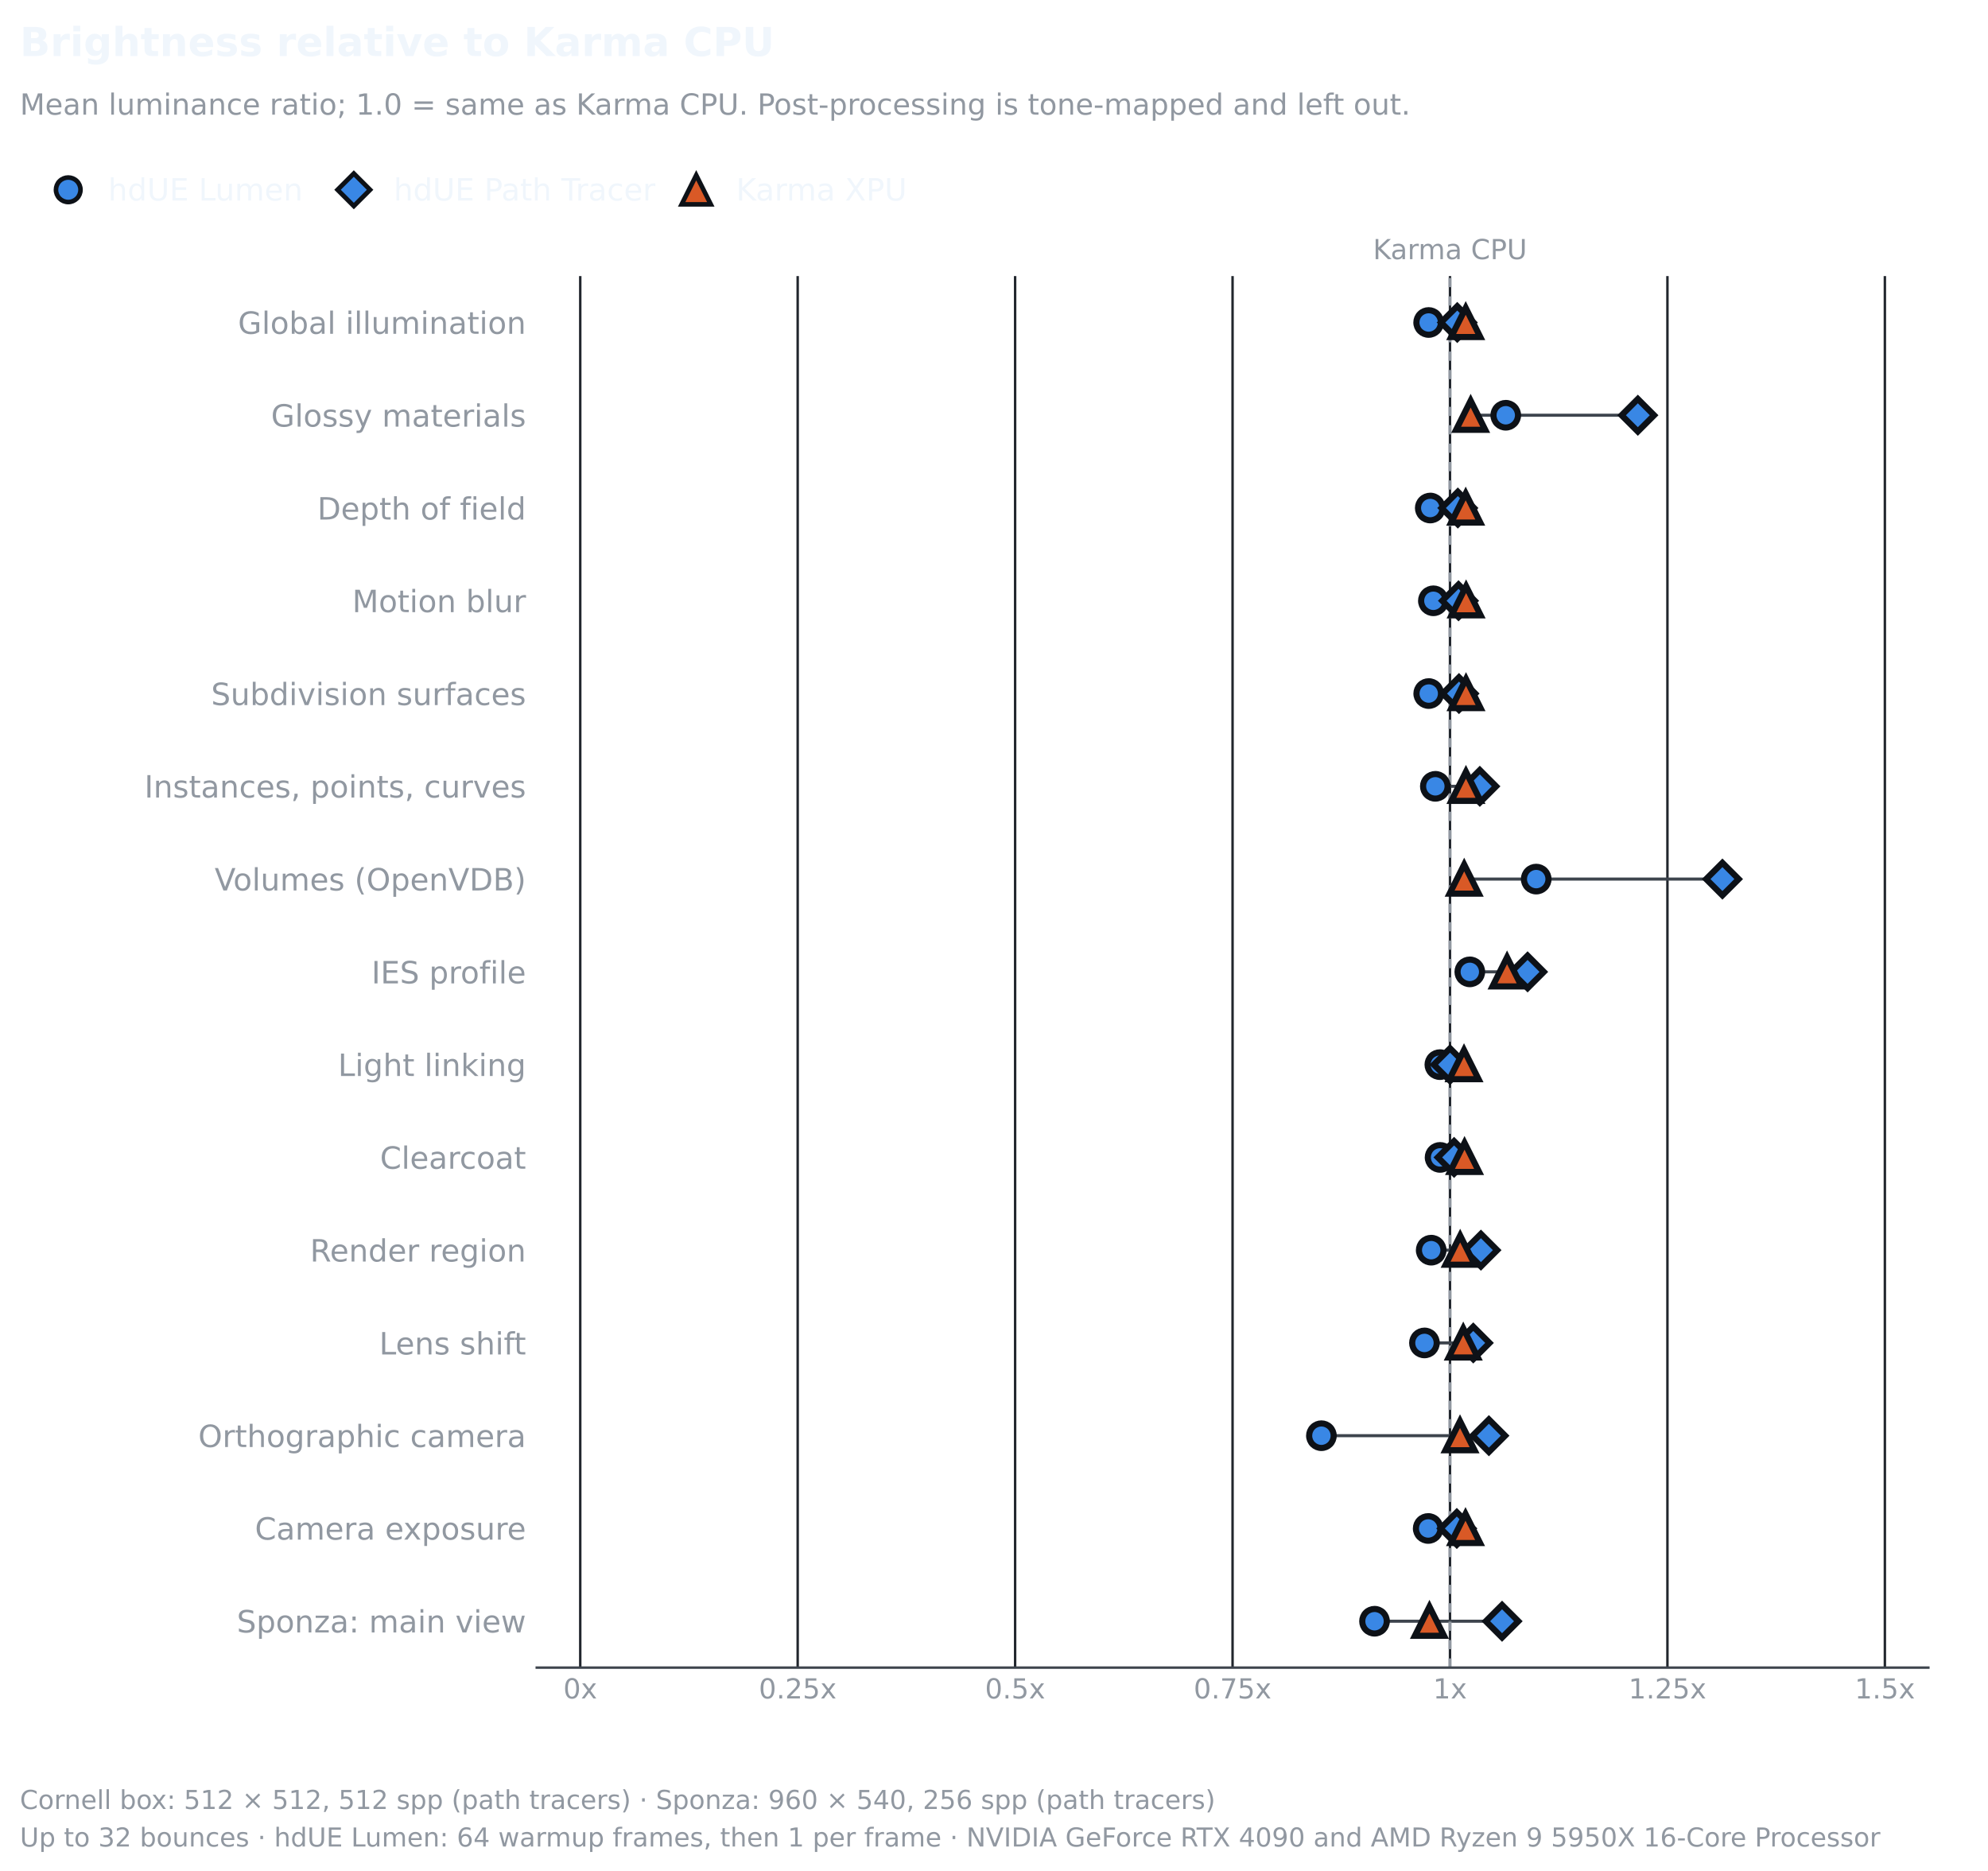
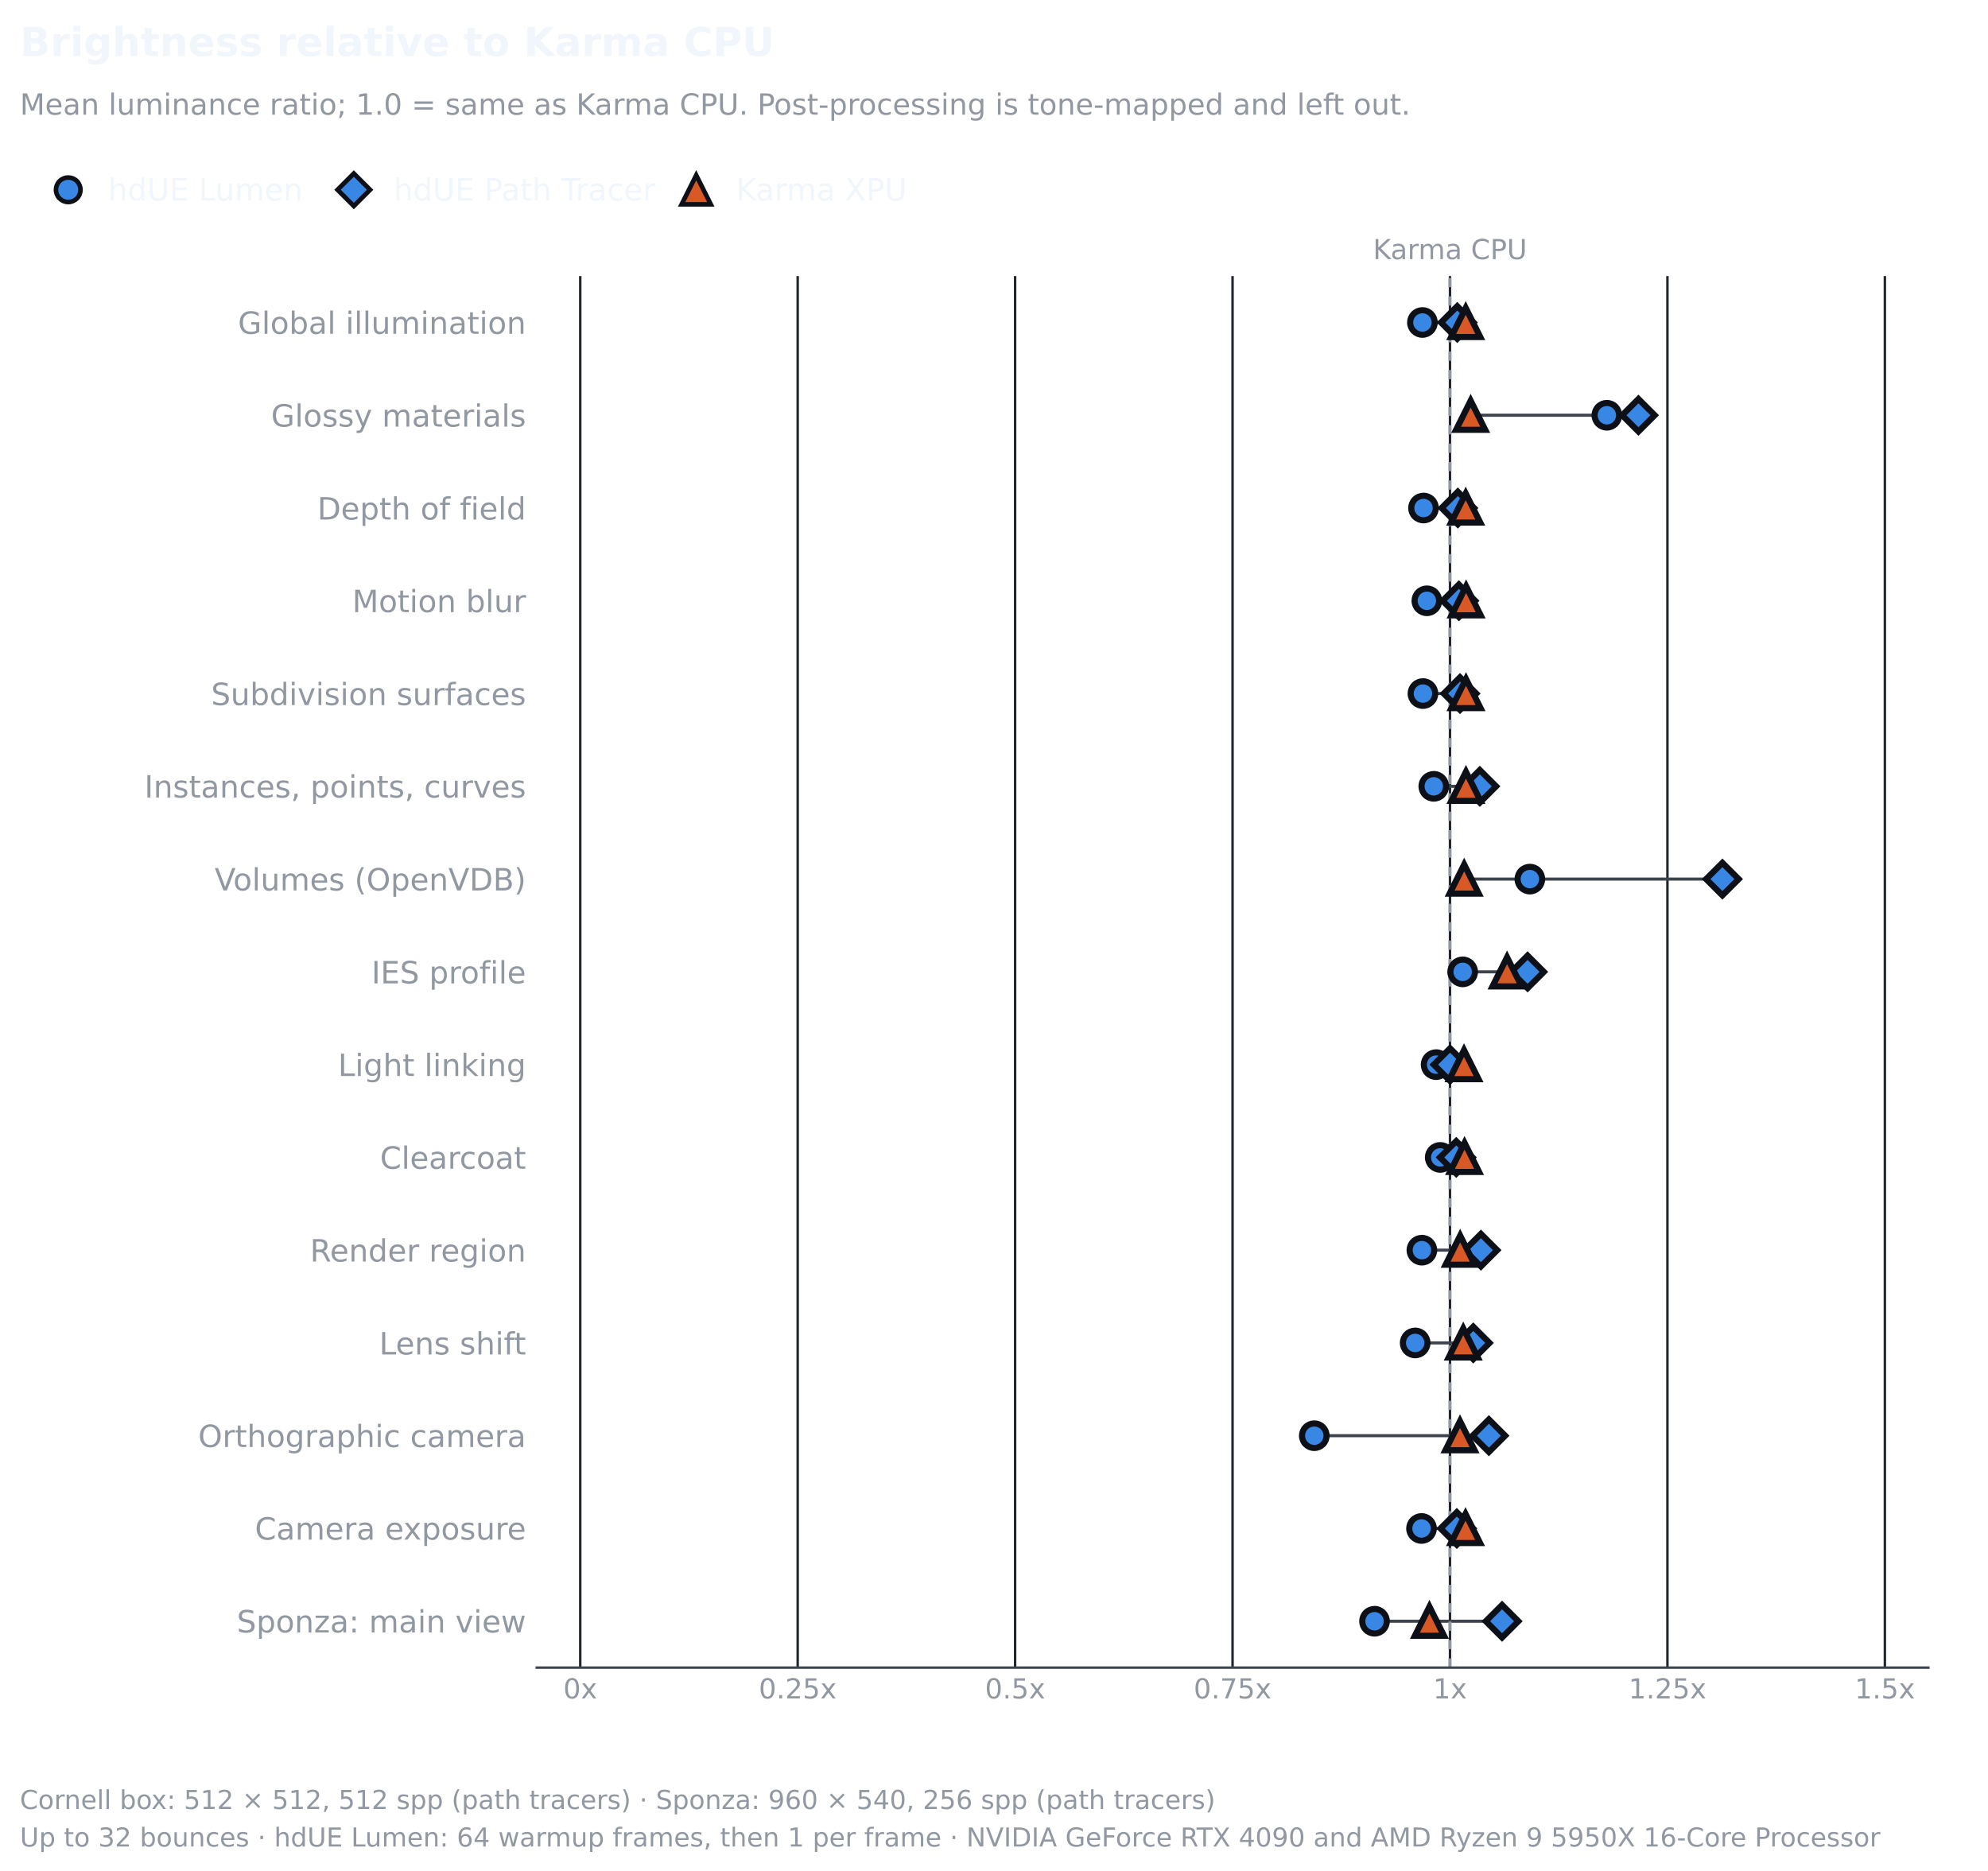
<svg xmlns="http://www.w3.org/2000/svg" xmlns:xlink="http://www.w3.org/1999/xlink" width="648pt" height="609.84pt" viewBox="0 0 648 609.84" version="1.1">
  <defs>
    <style type="text/css">*{stroke-linejoin: round; stroke-linecap: butt}</style>
  </defs>
  <g id="figure_1">
    <g id="patch_1">
      <path d="M 0 609.84  L 648 609.84  L 648 0  L 0 0  L 0 609.84  z " style="fill: none; opacity: 0" />
    </g>
    <g id="axes_1">
      <g id="patch_2">
        <path d="M 174.96 543.6  L 628.56 543.6  L 628.56 90  L 174.96 90  L 174.96 543.6  z " style="fill: none" />
      </g>
      <g id="matplotlib.axis_1">
        <g id="xtick_1">
          <g id="line2d_1">
-             <path d="M 189.135 543.6  L 189.135 90  " clip-path="url(#pbc8c26f5ec)" style="fill: none; stroke: #21262d; stroke-width: 0.8; stroke-linecap: square" />
+             <path d="M 189.135 543.6  L 189.135 90  " clip-path="url(#p4c5f497279)" style="fill: none; stroke: #21262d; stroke-width: 0.8; stroke-linecap: square" />
          </g>
          <g id="line2d_2" />
          <g id="text_1">
            <text style="font-size: 9px; font-family: 'Segoe UI', 'DejaVu Sans', 'Bitstream Vera Sans', 'Computer Modern Sans Serif', 'Lucida Grande', 'Verdana', 'Geneva', 'Lucid', 'Arial', 'Helvetica', 'Avant Garde', sans-serif; text-anchor: middle; fill: #9198a1" x="189.135" y="553.652" transform="rotate(-0 189.135 553.6522)">0x</text>
          </g>
        </g>
        <g id="xtick_2">
          <g id="line2d_3">
-             <path d="M 260.01 543.6  L 260.01 90  " clip-path="url(#pbc8c26f5ec)" style="fill: none; stroke: #21262d; stroke-width: 0.8; stroke-linecap: square" />
+             <path d="M 260.01 543.6  L 260.01 90  " clip-path="url(#p4c5f497279)" style="fill: none; stroke: #21262d; stroke-width: 0.8; stroke-linecap: square" />
          </g>
          <g id="line2d_4" />
          <g id="text_2">
            <text style="font-size: 9px; font-family: 'Segoe UI', 'DejaVu Sans', 'Bitstream Vera Sans', 'Computer Modern Sans Serif', 'Lucida Grande', 'Verdana', 'Geneva', 'Lucid', 'Arial', 'Helvetica', 'Avant Garde', sans-serif; text-anchor: middle; fill: #9198a1" x="260.01" y="553.652" transform="rotate(-0 260.01 553.6522)">0.25x</text>
          </g>
        </g>
        <g id="xtick_3">
          <g id="line2d_5">
-             <path d="M 330.885 543.6  L 330.885 90  " clip-path="url(#pbc8c26f5ec)" style="fill: none; stroke: #21262d; stroke-width: 0.8; stroke-linecap: square" />
+             <path d="M 330.885 543.6  L 330.885 90  " clip-path="url(#p4c5f497279)" style="fill: none; stroke: #21262d; stroke-width: 0.8; stroke-linecap: square" />
          </g>
          <g id="line2d_6" />
          <g id="text_3">
            <text style="font-size: 9px; font-family: 'Segoe UI', 'DejaVu Sans', 'Bitstream Vera Sans', 'Computer Modern Sans Serif', 'Lucida Grande', 'Verdana', 'Geneva', 'Lucid', 'Arial', 'Helvetica', 'Avant Garde', sans-serif; text-anchor: middle; fill: #9198a1" x="330.885" y="553.652" transform="rotate(-0 330.885 553.6522)">0.5x</text>
          </g>
        </g>
        <g id="xtick_4">
          <g id="line2d_7">
-             <path d="M 401.76 543.6  L 401.76 90  " clip-path="url(#pbc8c26f5ec)" style="fill: none; stroke: #21262d; stroke-width: 0.8; stroke-linecap: square" />
+             <path d="M 401.76 543.6  L 401.76 90  " clip-path="url(#p4c5f497279)" style="fill: none; stroke: #21262d; stroke-width: 0.8; stroke-linecap: square" />
          </g>
          <g id="line2d_8" />
          <g id="text_4">
            <text style="font-size: 9px; font-family: 'Segoe UI', 'DejaVu Sans', 'Bitstream Vera Sans', 'Computer Modern Sans Serif', 'Lucida Grande', 'Verdana', 'Geneva', 'Lucid', 'Arial', 'Helvetica', 'Avant Garde', sans-serif; text-anchor: middle; fill: #9198a1" x="401.76" y="553.652" transform="rotate(-0 401.76 553.6522)">0.75x</text>
          </g>
        </g>
        <g id="xtick_5">
          <g id="line2d_9">
-             <path d="M 472.635 543.6  L 472.635 90  " clip-path="url(#pbc8c26f5ec)" style="fill: none; stroke: #21262d; stroke-width: 0.8; stroke-linecap: square" />
+             <path d="M 472.635 543.6  L 472.635 90  " clip-path="url(#p4c5f497279)" style="fill: none; stroke: #21262d; stroke-width: 0.8; stroke-linecap: square" />
          </g>
          <g id="line2d_10" />
          <g id="text_5">
            <text style="font-size: 9px; font-family: 'Segoe UI', 'DejaVu Sans', 'Bitstream Vera Sans', 'Computer Modern Sans Serif', 'Lucida Grande', 'Verdana', 'Geneva', 'Lucid', 'Arial', 'Helvetica', 'Avant Garde', sans-serif; text-anchor: middle; fill: #9198a1" x="472.635" y="553.652" transform="rotate(-0 472.635 553.6522)">1x</text>
          </g>
        </g>
        <g id="xtick_6">
          <g id="line2d_11">
-             <path d="M 543.51 543.6  L 543.51 90  " clip-path="url(#pbc8c26f5ec)" style="fill: none; stroke: #21262d; stroke-width: 0.8; stroke-linecap: square" />
+             <path d="M 543.51 543.6  L 543.51 90  " clip-path="url(#p4c5f497279)" style="fill: none; stroke: #21262d; stroke-width: 0.8; stroke-linecap: square" />
          </g>
          <g id="line2d_12" />
          <g id="text_6">
            <text style="font-size: 9px; font-family: 'Segoe UI', 'DejaVu Sans', 'Bitstream Vera Sans', 'Computer Modern Sans Serif', 'Lucida Grande', 'Verdana', 'Geneva', 'Lucid', 'Arial', 'Helvetica', 'Avant Garde', sans-serif; text-anchor: middle; fill: #9198a1" x="543.51" y="553.652" transform="rotate(-0 543.51 553.6522)">1.25x</text>
          </g>
        </g>
        <g id="xtick_7">
          <g id="line2d_13">
-             <path d="M 614.385 543.6  L 614.385 90  " clip-path="url(#pbc8c26f5ec)" style="fill: none; stroke: #21262d; stroke-width: 0.8; stroke-linecap: square" />
+             <path d="M 614.385 543.6  L 614.385 90  " clip-path="url(#p4c5f497279)" style="fill: none; stroke: #21262d; stroke-width: 0.8; stroke-linecap: square" />
          </g>
          <g id="line2d_14" />
          <g id="text_7">
            <text style="font-size: 9px; font-family: 'Segoe UI', 'DejaVu Sans', 'Bitstream Vera Sans', 'Computer Modern Sans Serif', 'Lucida Grande', 'Verdana', 'Geneva', 'Lucid', 'Arial', 'Helvetica', 'Avant Garde', sans-serif; text-anchor: middle; fill: #9198a1" x="614.385" y="553.652" transform="rotate(-0 614.385 553.6522)">1.5x</text>
          </g>
        </g>
      </g>
      <g id="matplotlib.axis_2">
        <g id="ytick_1">
          <g id="line2d_15" />
          <g id="text_8">
            <text style="font-size: 10px; font-family: 'Segoe UI', 'DejaVu Sans', 'Bitstream Vera Sans', 'Computer Modern Sans Serif', 'Lucida Grande', 'Verdana', 'Geneva', 'Lucid', 'Arial', 'Helvetica', 'Avant Garde', sans-serif; text-anchor: end; fill: #9198a1" x="171.46" y="108.822" transform="rotate(-0 171.46 108.8216)">Global illumination</text>
          </g>
        </g>
        <g id="ytick_2">
          <g id="line2d_16" />
          <g id="text_9">
            <text style="font-size: 10px; font-family: 'Segoe UI', 'DejaVu Sans', 'Bitstream Vera Sans', 'Computer Modern Sans Serif', 'Lucida Grande', 'Verdana', 'Geneva', 'Lucid', 'Arial', 'Helvetica', 'Avant Garde', sans-serif; text-anchor: end; fill: #9198a1" x="171.46" y="139.062" transform="rotate(-0 171.46 139.0616)">Glossy materials</text>
          </g>
        </g>
        <g id="ytick_3">
          <g id="line2d_17" />
          <g id="text_10">
            <text style="font-size: 10px; font-family: 'Segoe UI', 'DejaVu Sans', 'Bitstream Vera Sans', 'Computer Modern Sans Serif', 'Lucida Grande', 'Verdana', 'Geneva', 'Lucid', 'Arial', 'Helvetica', 'Avant Garde', sans-serif; text-anchor: end; fill: #9198a1" x="171.46" y="169.355" transform="rotate(-0 171.46 169.3547)">Depth of field</text>
          </g>
        </g>
        <g id="ytick_4">
          <g id="line2d_18" />
          <g id="text_11">
            <text style="font-size: 10px; font-family: 'Segoe UI', 'DejaVu Sans', 'Bitstream Vera Sans', 'Computer Modern Sans Serif', 'Lucida Grande', 'Verdana', 'Geneva', 'Lucid', 'Arial', 'Helvetica', 'Avant Garde', sans-serif; text-anchor: end; fill: #9198a1" x="171.46" y="199.542" transform="rotate(-0 171.46 199.5416)">Motion blur</text>
          </g>
        </g>
        <g id="ytick_5">
          <g id="line2d_19" />
          <g id="text_12">
            <text style="font-size: 10px; font-family: 'Segoe UI', 'DejaVu Sans', 'Bitstream Vera Sans', 'Computer Modern Sans Serif', 'Lucida Grande', 'Verdana', 'Geneva', 'Lucid', 'Arial', 'Helvetica', 'Avant Garde', sans-serif; text-anchor: end; fill: #9198a1" x="171.46" y="229.835" transform="rotate(-0 171.46 229.8347)">Subdivision surfaces</text>
          </g>
        </g>
        <g id="ytick_6">
          <g id="line2d_20" />
          <g id="text_13">
            <text style="font-size: 10px; font-family: 'Segoe UI', 'DejaVu Sans', 'Bitstream Vera Sans', 'Computer Modern Sans Serif', 'Lucida Grande', 'Verdana', 'Geneva', 'Lucid', 'Arial', 'Helvetica', 'Avant Garde', sans-serif; text-anchor: end; fill: #9198a1" x="171.46" y="259.975" transform="rotate(-0 171.46 259.9747)">Instances, points, curves</text>
          </g>
        </g>
        <g id="ytick_7">
          <g id="line2d_21" />
          <g id="text_14">
            <text style="font-size: 10px; font-family: 'Segoe UI', 'DejaVu Sans', 'Bitstream Vera Sans', 'Computer Modern Sans Serif', 'Lucida Grande', 'Verdana', 'Geneva', 'Lucid', 'Arial', 'Helvetica', 'Avant Garde', sans-serif; text-anchor: end; fill: #9198a1" x="171.46" y="290.262" transform="rotate(-0 171.46 290.2616)">Volumes (OpenVDB)</text>
          </g>
        </g>
        <g id="ytick_8">
          <g id="line2d_22" />
          <g id="text_15">
            <text style="font-size: 10px; font-family: 'Segoe UI', 'DejaVu Sans', 'Bitstream Vera Sans', 'Computer Modern Sans Serif', 'Lucida Grande', 'Verdana', 'Geneva', 'Lucid', 'Arial', 'Helvetica', 'Avant Garde', sans-serif; text-anchor: end; fill: #9198a1" x="171.46" y="320.555" transform="rotate(-0 171.46 320.5547)">IES profile</text>
          </g>
        </g>
        <g id="ytick_9">
          <g id="line2d_23" />
          <g id="text_16">
            <text style="font-size: 10px; font-family: 'Segoe UI', 'DejaVu Sans', 'Bitstream Vera Sans', 'Computer Modern Sans Serif', 'Lucida Grande', 'Verdana', 'Geneva', 'Lucid', 'Arial', 'Helvetica', 'Avant Garde', sans-serif; text-anchor: end; fill: #9198a1" x="171.46" y="350.742" transform="rotate(-0 171.46 350.7416)">Light linking</text>
          </g>
        </g>
        <g id="ytick_10">
          <g id="line2d_24" />
          <g id="text_17">
            <text style="font-size: 10px; font-family: 'Segoe UI', 'DejaVu Sans', 'Bitstream Vera Sans', 'Computer Modern Sans Serif', 'Lucida Grande', 'Verdana', 'Geneva', 'Lucid', 'Arial', 'Helvetica', 'Avant Garde', sans-serif; text-anchor: end; fill: #9198a1" x="171.46" y="380.982" transform="rotate(-0 171.46 380.9816)">Clearcoat</text>
          </g>
        </g>
        <g id="ytick_11">
          <g id="line2d_25" />
          <g id="text_18">
            <text style="font-size: 10px; font-family: 'Segoe UI', 'DejaVu Sans', 'Bitstream Vera Sans', 'Computer Modern Sans Serif', 'Lucida Grande', 'Verdana', 'Geneva', 'Lucid', 'Arial', 'Helvetica', 'Avant Garde', sans-serif; text-anchor: end; fill: #9198a1" x="171.46" y="411.222" transform="rotate(-0 171.46 411.2216)">Render region</text>
          </g>
        </g>
        <g id="ytick_12">
          <g id="line2d_26" />
          <g id="text_19">
            <text style="font-size: 10px; font-family: 'Segoe UI', 'DejaVu Sans', 'Bitstream Vera Sans', 'Computer Modern Sans Serif', 'Lucida Grande', 'Verdana', 'Geneva', 'Lucid', 'Arial', 'Helvetica', 'Avant Garde', sans-serif; text-anchor: end; fill: #9198a1" x="171.46" y="441.515" transform="rotate(-0 171.46 441.5147)">Lens shift</text>
          </g>
        </g>
        <g id="ytick_13">
          <g id="line2d_27" />
          <g id="text_20">
            <text style="font-size: 10px; font-family: 'Segoe UI', 'DejaVu Sans', 'Bitstream Vera Sans', 'Computer Modern Sans Serif', 'Lucida Grande', 'Verdana', 'Geneva', 'Lucid', 'Arial', 'Helvetica', 'Avant Garde', sans-serif; text-anchor: end; fill: #9198a1" x="171.46" y="471.702" transform="rotate(-0 171.46 471.7016)">Orthographic camera</text>
          </g>
        </g>
        <g id="ytick_14">
          <g id="line2d_28" />
          <g id="text_21">
            <text style="font-size: 10px; font-family: 'Segoe UI', 'DejaVu Sans', 'Bitstream Vera Sans', 'Computer Modern Sans Serif', 'Lucida Grande', 'Verdana', 'Geneva', 'Lucid', 'Arial', 'Helvetica', 'Avant Garde', sans-serif; text-anchor: end; fill: #9198a1" x="171.46" y="501.88" transform="rotate(-0 171.46 501.8801)">Camera exposure</text>
          </g>
        </g>
        <g id="ytick_15">
          <g id="line2d_29" />
          <g id="text_22">
            <text style="font-size: 10px; font-family: 'Segoe UI', 'DejaVu Sans', 'Bitstream Vera Sans', 'Computer Modern Sans Serif', 'Lucida Grande', 'Verdana', 'Geneva', 'Lucid', 'Arial', 'Helvetica', 'Avant Garde', sans-serif; text-anchor: end; fill: #9198a1" x="171.46" y="532.135" transform="rotate(-0 171.46 532.1347)">Sponza: main view</text>
          </g>
        </g>
      </g>
      <g id="line2d_30">
-         <path d="M 465.678 105.12  L 477.761 105.12  " clip-path="url(#pbc8c26f5ec)" style="fill: none; stroke: #3d444d; stroke-linecap: square" />
+         <path d="M 463.643 105.12  L 477.761 105.12  " clip-path="url(#p4c5f497279)" style="fill: none; stroke: #3d444d; stroke-linecap: square" />
      </g>
      <g id="line2d_31">
-         <path d="M 479.371 135.36  L 533.865 135.36  " clip-path="url(#pbc8c26f5ec)" style="fill: none; stroke: #3d444d; stroke-linecap: square" />
+         <path d="M 479.371 135.36  L 534.057 135.36  " clip-path="url(#p4c5f497279)" style="fill: none; stroke: #3d444d; stroke-linecap: square" />
      </g>
      <g id="line2d_32">
-         <path d="M 466.199 165.6  L 477.755 165.6  " clip-path="url(#pbc8c26f5ec)" style="fill: none; stroke: #3d444d; stroke-linecap: square" />
+         <path d="M 463.999 165.6  L 477.755 165.6  " clip-path="url(#p4c5f497279)" style="fill: none; stroke: #3d444d; stroke-linecap: square" />
      </g>
      <g id="line2d_33">
-         <path d="M 467.218 195.84  L 477.885 195.84  " clip-path="url(#pbc8c26f5ec)" style="fill: none; stroke: #3d444d; stroke-linecap: square" />
+         <path d="M 465.093 195.84  L 477.885 195.84  " clip-path="url(#p4c5f497279)" style="fill: none; stroke: #3d444d; stroke-linecap: square" />
      </g>
      <g id="line2d_34">
-         <path d="M 465.7 226.08  L 477.85 226.08  " clip-path="url(#pbc8c26f5ec)" style="fill: none; stroke: #3d444d; stroke-linecap: square" />
+         <path d="M 463.814 226.08  L 477.85 226.08  " clip-path="url(#p4c5f497279)" style="fill: none; stroke: #3d444d; stroke-linecap: square" />
      </g>
      <g id="line2d_35">
-         <path d="M 467.856 256.32  L 482.354 256.32  " clip-path="url(#pbc8c26f5ec)" style="fill: none; stroke: #3d444d; stroke-linecap: square" />
+         <path d="M 467.348 256.32  L 482.352 256.32  " clip-path="url(#p4c5f497279)" style="fill: none; stroke: #3d444d; stroke-linecap: square" />
      </g>
      <g id="line2d_36">
-         <path d="M 477.26 286.56  L 561.431 286.56  " clip-path="url(#pbc8c26f5ec)" style="fill: none; stroke: #3d444d; stroke-linecap: square" />
+         <path d="M 477.26 286.56  L 561.426 286.56  " clip-path="url(#p4c5f497279)" style="fill: none; stroke: #3d444d; stroke-linecap: square" />
      </g>
      <g id="line2d_37">
-         <path d="M 479.091 316.8  L 497.925 316.8  " clip-path="url(#pbc8c26f5ec)" style="fill: none; stroke: #3d444d; stroke-linecap: square" />
+         <path d="M 476.764 316.8  L 497.925 316.8  " clip-path="url(#p4c5f497279)" style="fill: none; stroke: #3d444d; stroke-linecap: square" />
      </g>
      <g id="line2d_38">
-         <path d="M 469.329 347.04  L 477.201 347.04  " clip-path="url(#pbc8c26f5ec)" style="fill: none; stroke: #3d444d; stroke-linecap: square" />
+         <path d="M 468.108 347.04  L 477.201 347.04  " clip-path="url(#p4c5f497279)" style="fill: none; stroke: #3d444d; stroke-linecap: square" />
      </g>
      <g id="line2d_39">
-         <path d="M 469.403 377.28  L 477.373 377.28  " clip-path="url(#pbc8c26f5ec)" style="fill: none; stroke: #3d444d; stroke-linecap: square" />
+         <path d="M 469.448 377.28  L 477.373 377.28  " clip-path="url(#p4c5f497279)" style="fill: none; stroke: #3d444d; stroke-linecap: square" />
      </g>
      <g id="line2d_40">
-         <path d="M 466.507 407.52  L 482.714 407.52  " clip-path="url(#pbc8c26f5ec)" style="fill: none; stroke: #3d444d; stroke-linecap: square" />
+         <path d="M 463.469 407.52  L 482.714 407.52  " clip-path="url(#p4c5f497279)" style="fill: none; stroke: #3d444d; stroke-linecap: square" />
      </g>
      <g id="line2d_41">
-         <path d="M 464.306 437.76  L 480.219 437.76  " clip-path="url(#pbc8c26f5ec)" style="fill: none; stroke: #3d444d; stroke-linecap: square" />
+         <path d="M 461.28 437.76  L 480.219 437.76  " clip-path="url(#p4c5f497279)" style="fill: none; stroke: #3d444d; stroke-linecap: square" />
      </g>
      <g id="line2d_42">
-         <path d="M 430.719 468  L 485.311 468  " clip-path="url(#pbc8c26f5ec)" style="fill: none; stroke: #3d444d; stroke-linecap: square" />
+         <path d="M 428.401 468  L 485.311 468  " clip-path="url(#p4c5f497279)" style="fill: none; stroke: #3d444d; stroke-linecap: square" />
      </g>
      <g id="line2d_43">
-         <path d="M 465.529 498.24  L 477.694 498.24  " clip-path="url(#pbc8c26f5ec)" style="fill: none; stroke: #3d444d; stroke-linecap: square" />
+         <path d="M 463.351 498.24  L 477.694 498.24  " clip-path="url(#p4c5f497279)" style="fill: none; stroke: #3d444d; stroke-linecap: square" />
      </g>
      <g id="line2d_44">
-         <path d="M 448.032 528.48  L 489.607 528.48  " clip-path="url(#pbc8c26f5ec)" style="fill: none; stroke: #3d444d; stroke-linecap: square" />
+         <path d="M 448.032 528.48  L 489.607 528.48  " clip-path="url(#p4c5f497279)" style="fill: none; stroke: #3d444d; stroke-linecap: square" />
      </g>
      <g id="line2d_45">
-         <path d="M 472.635 543.6  L 472.635 90  " clip-path="url(#pbc8c26f5ec)" style="fill: none; stroke-dasharray: 3,3; stroke-dashoffset: 0; stroke: #9198a1" />
+         <path d="M 472.635 543.6  L 472.635 90  " clip-path="url(#p4c5f497279)" style="fill: none; stroke-dasharray: 3,3; stroke-dashoffset: 0; stroke: #9198a1" />
      </g>
      <g id="patch_3">
        <path d="M 174.96 543.6  L 628.56 543.6  " style="fill: none; stroke: #3d444d; stroke-width: 0.8; stroke-linejoin: miter; stroke-linecap: square" />
      </g>
      <g id="text_23">
        <text style="font-size: 9px; font-family: 'Segoe UI', 'DejaVu Sans', 'Bitstream Vera Sans', 'Computer Modern Sans Serif', 'Lucida Grande', 'Verdana', 'Geneva', 'Lucid', 'Arial', 'Helvetica', 'Avant Garde', sans-serif; text-anchor: middle; fill: #9198a1" x="472.635" y="84.477" transform="rotate(-0 472.635 84.47716)">Karma CPU</text>
      </g>
      <g id="line2d_46">
        <defs>
-           <path id="m8e2243817b" d="M 0 4  C 1.061 4 2.078 3.579 2.828 2.828  C 3.579 2.078 4 1.061 4 0  C 4 -1.061 3.579 -2.078 2.828 -2.828  C 2.078 -3.579 1.061 -4 0 -4  C -1.061 -4 -2.078 -3.579 -2.828 -2.828  C -3.579 -2.078 -4 -1.061 -4 0  C -4 1.061 -3.579 2.078 -2.828 2.828  C -2.078 3.579 -1.061 4 0 4  z " style="stroke: #0d1117; stroke-width: 2" />
+           <path id="m774c31a8b6" d="M 0 4  C 1.061 4 2.078 3.579 2.828 2.828  C 3.579 2.078 4 1.061 4 0  C 4 -1.061 3.579 -2.078 2.828 -2.828  C 2.078 -3.579 1.061 -4 0 -4  C -1.061 -4 -2.078 -3.579 -2.828 -2.828  C -3.579 -2.078 -4 -1.061 -4 0  C -4 1.061 -3.579 2.078 -2.828 2.828  C -2.078 3.579 -1.061 4 0 4  z " style="stroke: #0d1117; stroke-width: 2" />
        </defs>
-         <g clip-path="url(#pbc8c26f5ec)">
-           <use xlink:href="#m8e2243817b" x="465.678" y="105.12" style="fill: #3987e5; stroke: #0d1117; stroke-width: 2" />
+         <g clip-path="url(#p4c5f497279)">
+           <use xlink:href="#m774c31a8b6" x="463.643" y="105.12" style="fill: #3987e5; stroke: #0d1117; stroke-width: 2" />
        </g>
      </g>
      <g id="line2d_47">
        <defs>
-           <path id="mb832d17270" d="M 0 5.303  L 5.303 0  L 0 -5.303  L -5.303 0  z " style="stroke: #0d1117; stroke-width: 2; stroke-linejoin: miter" />
+           <path id="m710b3e5083" d="M 0 5.303  L 5.303 0  L 0 -5.303  L -5.303 0  z " style="stroke: #0d1117; stroke-width: 2; stroke-linejoin: miter" />
        </defs>
-         <g clip-path="url(#pbc8c26f5ec)">
-           <use xlink:href="#mb832d17270" x="474.998" y="105.12" style="fill: #3987e5; stroke: #0d1117; stroke-width: 2; stroke-linejoin: miter" />
+         <g clip-path="url(#p4c5f497279)">
+           <use xlink:href="#m710b3e5083" x="474.998" y="105.12" style="fill: #3987e5; stroke: #0d1117; stroke-width: 2; stroke-linejoin: miter" />
        </g>
      </g>
      <g id="line2d_48">
        <defs>
-           <path id="mf4e9a73ec2" d="M 0 -4.75  L -4.75 4.75  L 4.75 4.75  z " style="stroke: #0d1117; stroke-width: 2; stroke-linejoin: miter" />
+           <path id="m7b7f6ddeb5" d="M 0 -4.75  L -4.75 4.75  L 4.75 4.75  z " style="stroke: #0d1117; stroke-width: 2; stroke-linejoin: miter" />
        </defs>
-         <g clip-path="url(#pbc8c26f5ec)">
-           <use xlink:href="#mf4e9a73ec2" x="477.761" y="105.12" style="fill: #d95926; stroke: #0d1117; stroke-width: 2; stroke-linejoin: miter" />
+         <g clip-path="url(#p4c5f497279)">
+           <use xlink:href="#m7b7f6ddeb5" x="477.761" y="105.12" style="fill: #d95926; stroke: #0d1117; stroke-width: 2; stroke-linejoin: miter" />
        </g>
      </g>
      <g id="line2d_49">
-         <g clip-path="url(#pbc8c26f5ec)">
-           <use xlink:href="#m8e2243817b" x="490.807" y="135.36" style="fill: #3987e5; stroke: #0d1117; stroke-width: 2" />
+         <g clip-path="url(#p4c5f497279)">
+           <use xlink:href="#m774c31a8b6" x="523.763" y="135.36" style="fill: #3987e5; stroke: #0d1117; stroke-width: 2" />
        </g>
      </g>
      <g id="line2d_50">
-         <g clip-path="url(#pbc8c26f5ec)">
-           <use xlink:href="#mb832d17270" x="533.865" y="135.36" style="fill: #3987e5; stroke: #0d1117; stroke-width: 2; stroke-linejoin: miter" />
+         <g clip-path="url(#p4c5f497279)">
+           <use xlink:href="#m710b3e5083" x="534.057" y="135.36" style="fill: #3987e5; stroke: #0d1117; stroke-width: 2; stroke-linejoin: miter" />
        </g>
      </g>
      <g id="line2d_51">
-         <g clip-path="url(#pbc8c26f5ec)">
-           <use xlink:href="#mf4e9a73ec2" x="479.371" y="135.36" style="fill: #d95926; stroke: #0d1117; stroke-width: 2; stroke-linejoin: miter" />
+         <g clip-path="url(#p4c5f497279)">
+           <use xlink:href="#m7b7f6ddeb5" x="479.371" y="135.36" style="fill: #d95926; stroke: #0d1117; stroke-width: 2; stroke-linejoin: miter" />
        </g>
      </g>
      <g id="line2d_52">
-         <g clip-path="url(#pbc8c26f5ec)">
-           <use xlink:href="#m8e2243817b" x="466.199" y="165.6" style="fill: #3987e5; stroke: #0d1117; stroke-width: 2" />
+         <g clip-path="url(#p4c5f497279)">
+           <use xlink:href="#m774c31a8b6" x="463.999" y="165.6" style="fill: #3987e5; stroke: #0d1117; stroke-width: 2" />
        </g>
      </g>
      <g id="line2d_53">
-         <g clip-path="url(#pbc8c26f5ec)">
-           <use xlink:href="#mb832d17270" x="475.188" y="165.6" style="fill: #3987e5; stroke: #0d1117; stroke-width: 2; stroke-linejoin: miter" />
+         <g clip-path="url(#p4c5f497279)">
+           <use xlink:href="#m710b3e5083" x="475.188" y="165.6" style="fill: #3987e5; stroke: #0d1117; stroke-width: 2; stroke-linejoin: miter" />
        </g>
      </g>
      <g id="line2d_54">
-         <g clip-path="url(#pbc8c26f5ec)">
-           <use xlink:href="#mf4e9a73ec2" x="477.755" y="165.6" style="fill: #d95926; stroke: #0d1117; stroke-width: 2; stroke-linejoin: miter" />
+         <g clip-path="url(#p4c5f497279)">
+           <use xlink:href="#m7b7f6ddeb5" x="477.755" y="165.6" style="fill: #d95926; stroke: #0d1117; stroke-width: 2; stroke-linejoin: miter" />
        </g>
      </g>
      <g id="line2d_55">
-         <g clip-path="url(#pbc8c26f5ec)">
-           <use xlink:href="#m8e2243817b" x="467.218" y="195.84" style="fill: #3987e5; stroke: #0d1117; stroke-width: 2" />
+         <g clip-path="url(#p4c5f497279)">
+           <use xlink:href="#m774c31a8b6" x="465.093" y="195.84" style="fill: #3987e5; stroke: #0d1117; stroke-width: 2" />
        </g>
      </g>
      <g id="line2d_56">
-         <g clip-path="url(#pbc8c26f5ec)">
-           <use xlink:href="#mb832d17270" x="475.41" y="195.84" style="fill: #3987e5; stroke: #0d1117; stroke-width: 2; stroke-linejoin: miter" />
+         <g clip-path="url(#p4c5f497279)">
+           <use xlink:href="#m710b3e5083" x="475.529" y="195.84" style="fill: #3987e5; stroke: #0d1117; stroke-width: 2; stroke-linejoin: miter" />
        </g>
      </g>
      <g id="line2d_57">
-         <g clip-path="url(#pbc8c26f5ec)">
-           <use xlink:href="#mf4e9a73ec2" x="477.885" y="195.84" style="fill: #d95926; stroke: #0d1117; stroke-width: 2; stroke-linejoin: miter" />
+         <g clip-path="url(#p4c5f497279)">
+           <use xlink:href="#m7b7f6ddeb5" x="477.885" y="195.84" style="fill: #d95926; stroke: #0d1117; stroke-width: 2; stroke-linejoin: miter" />
        </g>
      </g>
      <g id="line2d_58">
-         <g clip-path="url(#pbc8c26f5ec)">
-           <use xlink:href="#m8e2243817b" x="465.7" y="226.08" style="fill: #3987e5; stroke: #0d1117; stroke-width: 2" />
+         <g clip-path="url(#p4c5f497279)">
+           <use xlink:href="#m774c31a8b6" x="463.814" y="226.08" style="fill: #3987e5; stroke: #0d1117; stroke-width: 2" />
        </g>
      </g>
      <g id="line2d_59">
-         <g clip-path="url(#pbc8c26f5ec)">
-           <use xlink:href="#mb832d17270" x="475.562" y="226.08" style="fill: #3987e5; stroke: #0d1117; stroke-width: 2; stroke-linejoin: miter" />
+         <g clip-path="url(#p4c5f497279)">
+           <use xlink:href="#m710b3e5083" x="475.898" y="226.08" style="fill: #3987e5; stroke: #0d1117; stroke-width: 2; stroke-linejoin: miter" />
        </g>
      </g>
      <g id="line2d_60">
-         <g clip-path="url(#pbc8c26f5ec)">
-           <use xlink:href="#mf4e9a73ec2" x="477.85" y="226.08" style="fill: #d95926; stroke: #0d1117; stroke-width: 2; stroke-linejoin: miter" />
+         <g clip-path="url(#p4c5f497279)">
+           <use xlink:href="#m7b7f6ddeb5" x="477.85" y="226.08" style="fill: #d95926; stroke: #0d1117; stroke-width: 2; stroke-linejoin: miter" />
        </g>
      </g>
      <g id="line2d_61">
-         <g clip-path="url(#pbc8c26f5ec)">
-           <use xlink:href="#m8e2243817b" x="467.856" y="256.32" style="fill: #3987e5; stroke: #0d1117; stroke-width: 2" />
+         <g clip-path="url(#p4c5f497279)">
+           <use xlink:href="#m774c31a8b6" x="467.348" y="256.32" style="fill: #3987e5; stroke: #0d1117; stroke-width: 2" />
        </g>
      </g>
      <g id="line2d_62">
-         <g clip-path="url(#pbc8c26f5ec)">
-           <use xlink:href="#mb832d17270" x="482.354" y="256.32" style="fill: #3987e5; stroke: #0d1117; stroke-width: 2; stroke-linejoin: miter" />
+         <g clip-path="url(#p4c5f497279)">
+           <use xlink:href="#m710b3e5083" x="482.352" y="256.32" style="fill: #3987e5; stroke: #0d1117; stroke-width: 2; stroke-linejoin: miter" />
        </g>
      </g>
      <g id="line2d_63">
-         <g clip-path="url(#pbc8c26f5ec)">
-           <use xlink:href="#mf4e9a73ec2" x="477.832" y="256.32" style="fill: #d95926; stroke: #0d1117; stroke-width: 2; stroke-linejoin: miter" />
+         <g clip-path="url(#p4c5f497279)">
+           <use xlink:href="#m7b7f6ddeb5" x="477.832" y="256.32" style="fill: #d95926; stroke: #0d1117; stroke-width: 2; stroke-linejoin: miter" />
        </g>
      </g>
      <g id="line2d_64">
-         <g clip-path="url(#pbc8c26f5ec)">
-           <use xlink:href="#m8e2243817b" x="500.737" y="286.56" style="fill: #3987e5; stroke: #0d1117; stroke-width: 2" />
+         <g clip-path="url(#p4c5f497279)">
+           <use xlink:href="#m774c31a8b6" x="498.663" y="286.56" style="fill: #3987e5; stroke: #0d1117; stroke-width: 2" />
        </g>
      </g>
      <g id="line2d_65">
-         <g clip-path="url(#pbc8c26f5ec)">
-           <use xlink:href="#mb832d17270" x="561.431" y="286.56" style="fill: #3987e5; stroke: #0d1117; stroke-width: 2; stroke-linejoin: miter" />
+         <g clip-path="url(#p4c5f497279)">
+           <use xlink:href="#m710b3e5083" x="561.426" y="286.56" style="fill: #3987e5; stroke: #0d1117; stroke-width: 2; stroke-linejoin: miter" />
        </g>
      </g>
      <g id="line2d_66">
-         <g clip-path="url(#pbc8c26f5ec)">
-           <use xlink:href="#mf4e9a73ec2" x="477.26" y="286.56" style="fill: #d95926; stroke: #0d1117; stroke-width: 2; stroke-linejoin: miter" />
+         <g clip-path="url(#p4c5f497279)">
+           <use xlink:href="#m7b7f6ddeb5" x="477.26" y="286.56" style="fill: #d95926; stroke: #0d1117; stroke-width: 2; stroke-linejoin: miter" />
        </g>
      </g>
      <g id="line2d_67">
-         <g clip-path="url(#pbc8c26f5ec)">
-           <use xlink:href="#m8e2243817b" x="479.091" y="316.8" style="fill: #3987e5; stroke: #0d1117; stroke-width: 2" />
+         <g clip-path="url(#p4c5f497279)">
+           <use xlink:href="#m774c31a8b6" x="476.764" y="316.8" style="fill: #3987e5; stroke: #0d1117; stroke-width: 2" />
        </g>
      </g>
      <g id="line2d_68">
-         <g clip-path="url(#pbc8c26f5ec)">
-           <use xlink:href="#mb832d17270" x="497.925" y="316.8" style="fill: #3987e5; stroke: #0d1117; stroke-width: 2; stroke-linejoin: miter" />
+         <g clip-path="url(#p4c5f497279)">
+           <use xlink:href="#m710b3e5083" x="497.925" y="316.8" style="fill: #3987e5; stroke: #0d1117; stroke-width: 2; stroke-linejoin: miter" />
        </g>
      </g>
      <g id="line2d_69">
-         <g clip-path="url(#pbc8c26f5ec)">
-           <use xlink:href="#mf4e9a73ec2" x="491.235" y="316.8" style="fill: #d95926; stroke: #0d1117; stroke-width: 2; stroke-linejoin: miter" />
+         <g clip-path="url(#p4c5f497279)">
+           <use xlink:href="#m7b7f6ddeb5" x="491.235" y="316.8" style="fill: #d95926; stroke: #0d1117; stroke-width: 2; stroke-linejoin: miter" />
        </g>
      </g>
      <g id="line2d_70">
-         <g clip-path="url(#pbc8c26f5ec)">
-           <use xlink:href="#m8e2243817b" x="469.329" y="347.04" style="fill: #3987e5; stroke: #0d1117; stroke-width: 2" />
+         <g clip-path="url(#p4c5f497279)">
+           <use xlink:href="#m774c31a8b6" x="468.108" y="347.04" style="fill: #3987e5; stroke: #0d1117; stroke-width: 2" />
        </g>
      </g>
      <g id="line2d_71">
-         <g clip-path="url(#pbc8c26f5ec)">
-           <use xlink:href="#mb832d17270" x="472.652" y="347.04" style="fill: #3987e5; stroke: #0d1117; stroke-width: 2; stroke-linejoin: miter" />
+         <g clip-path="url(#p4c5f497279)">
+           <use xlink:href="#m710b3e5083" x="472.652" y="347.04" style="fill: #3987e5; stroke: #0d1117; stroke-width: 2; stroke-linejoin: miter" />
        </g>
      </g>
      <g id="line2d_72">
-         <g clip-path="url(#pbc8c26f5ec)">
-           <use xlink:href="#mf4e9a73ec2" x="477.201" y="347.04" style="fill: #d95926; stroke: #0d1117; stroke-width: 2; stroke-linejoin: miter" />
+         <g clip-path="url(#p4c5f497279)">
+           <use xlink:href="#m7b7f6ddeb5" x="477.201" y="347.04" style="fill: #d95926; stroke: #0d1117; stroke-width: 2; stroke-linejoin: miter" />
        </g>
      </g>
      <g id="line2d_73">
-         <g clip-path="url(#pbc8c26f5ec)">
-           <use xlink:href="#m8e2243817b" x="469.403" y="377.28" style="fill: #3987e5; stroke: #0d1117; stroke-width: 2" />
+         <g clip-path="url(#p4c5f497279)">
+           <use xlink:href="#m774c31a8b6" x="469.448" y="377.28" style="fill: #3987e5; stroke: #0d1117; stroke-width: 2" />
        </g>
      </g>
      <g id="line2d_74">
-         <g clip-path="url(#pbc8c26f5ec)">
-           <use xlink:href="#mb832d17270" x="473.964" y="377.28" style="fill: #3987e5; stroke: #0d1117; stroke-width: 2; stroke-linejoin: miter" />
+         <g clip-path="url(#p4c5f497279)">
+           <use xlink:href="#m710b3e5083" x="474.67" y="377.28" style="fill: #3987e5; stroke: #0d1117; stroke-width: 2; stroke-linejoin: miter" />
        </g>
      </g>
      <g id="line2d_75">
-         <g clip-path="url(#pbc8c26f5ec)">
-           <use xlink:href="#mf4e9a73ec2" x="477.373" y="377.28" style="fill: #d95926; stroke: #0d1117; stroke-width: 2; stroke-linejoin: miter" />
+         <g clip-path="url(#p4c5f497279)">
+           <use xlink:href="#m7b7f6ddeb5" x="477.373" y="377.28" style="fill: #d95926; stroke: #0d1117; stroke-width: 2; stroke-linejoin: miter" />
        </g>
      </g>
      <g id="line2d_76">
-         <g clip-path="url(#pbc8c26f5ec)">
-           <use xlink:href="#m8e2243817b" x="466.507" y="407.52" style="fill: #3987e5; stroke: #0d1117; stroke-width: 2" />
+         <g clip-path="url(#p4c5f497279)">
+           <use xlink:href="#m774c31a8b6" x="463.469" y="407.52" style="fill: #3987e5; stroke: #0d1117; stroke-width: 2" />
        </g>
      </g>
      <g id="line2d_77">
-         <g clip-path="url(#pbc8c26f5ec)">
-           <use xlink:href="#mb832d17270" x="482.714" y="407.52" style="fill: #3987e5; stroke: #0d1117; stroke-width: 2; stroke-linejoin: miter" />
+         <g clip-path="url(#p4c5f497279)">
+           <use xlink:href="#m710b3e5083" x="482.714" y="407.52" style="fill: #3987e5; stroke: #0d1117; stroke-width: 2; stroke-linejoin: miter" />
        </g>
      </g>
      <g id="line2d_78">
-         <g clip-path="url(#pbc8c26f5ec)">
-           <use xlink:href="#mf4e9a73ec2" x="475.951" y="407.52" style="fill: #d95926; stroke: #0d1117; stroke-width: 2; stroke-linejoin: miter" />
+         <g clip-path="url(#p4c5f497279)">
+           <use xlink:href="#m7b7f6ddeb5" x="475.951" y="407.52" style="fill: #d95926; stroke: #0d1117; stroke-width: 2; stroke-linejoin: miter" />
        </g>
      </g>
      <g id="line2d_79">
-         <g clip-path="url(#pbc8c26f5ec)">
-           <use xlink:href="#m8e2243817b" x="464.306" y="437.76" style="fill: #3987e5; stroke: #0d1117; stroke-width: 2" />
+         <g clip-path="url(#p4c5f497279)">
+           <use xlink:href="#m774c31a8b6" x="461.28" y="437.76" style="fill: #3987e5; stroke: #0d1117; stroke-width: 2" />
        </g>
      </g>
      <g id="line2d_80">
-         <g clip-path="url(#pbc8c26f5ec)">
-           <use xlink:href="#mb832d17270" x="480.219" y="437.76" style="fill: #3987e5; stroke: #0d1117; stroke-width: 2; stroke-linejoin: miter" />
+         <g clip-path="url(#p4c5f497279)">
+           <use xlink:href="#m710b3e5083" x="480.219" y="437.76" style="fill: #3987e5; stroke: #0d1117; stroke-width: 2; stroke-linejoin: miter" />
        </g>
      </g>
      <g id="line2d_81">
-         <g clip-path="url(#pbc8c26f5ec)">
-           <use xlink:href="#mf4e9a73ec2" x="476.957" y="437.76" style="fill: #d95926; stroke: #0d1117; stroke-width: 2; stroke-linejoin: miter" />
+         <g clip-path="url(#p4c5f497279)">
+           <use xlink:href="#m7b7f6ddeb5" x="476.957" y="437.76" style="fill: #d95926; stroke: #0d1117; stroke-width: 2; stroke-linejoin: miter" />
        </g>
      </g>
      <g id="line2d_82">
-         <g clip-path="url(#pbc8c26f5ec)">
-           <use xlink:href="#m8e2243817b" x="430.719" y="468" style="fill: #3987e5; stroke: #0d1117; stroke-width: 2" />
+         <g clip-path="url(#p4c5f497279)">
+           <use xlink:href="#m774c31a8b6" x="428.401" y="468" style="fill: #3987e5; stroke: #0d1117; stroke-width: 2" />
        </g>
      </g>
      <g id="line2d_83">
-         <g clip-path="url(#pbc8c26f5ec)">
-           <use xlink:href="#mb832d17270" x="485.311" y="468" style="fill: #3987e5; stroke: #0d1117; stroke-width: 2; stroke-linejoin: miter" />
+         <g clip-path="url(#p4c5f497279)">
+           <use xlink:href="#m710b3e5083" x="485.311" y="468" style="fill: #3987e5; stroke: #0d1117; stroke-width: 2; stroke-linejoin: miter" />
        </g>
      </g>
      <g id="line2d_84">
-         <g clip-path="url(#pbc8c26f5ec)">
-           <use xlink:href="#mf4e9a73ec2" x="475.898" y="468" style="fill: #d95926; stroke: #0d1117; stroke-width: 2; stroke-linejoin: miter" />
+         <g clip-path="url(#p4c5f497279)">
+           <use xlink:href="#m7b7f6ddeb5" x="475.898" y="468" style="fill: #d95926; stroke: #0d1117; stroke-width: 2; stroke-linejoin: miter" />
        </g>
      </g>
      <g id="line2d_85">
-         <g clip-path="url(#pbc8c26f5ec)">
-           <use xlink:href="#m8e2243817b" x="465.529" y="498.24" style="fill: #3987e5; stroke: #0d1117; stroke-width: 2" />
+         <g clip-path="url(#p4c5f497279)">
+           <use xlink:href="#m774c31a8b6" x="463.351" y="498.24" style="fill: #3987e5; stroke: #0d1117; stroke-width: 2" />
        </g>
      </g>
      <g id="line2d_86">
-         <g clip-path="url(#pbc8c26f5ec)">
-           <use xlink:href="#mb832d17270" x="474.853" y="498.24" style="fill: #3987e5; stroke: #0d1117; stroke-width: 2; stroke-linejoin: miter" />
+         <g clip-path="url(#p4c5f497279)">
+           <use xlink:href="#m710b3e5083" x="474.853" y="498.24" style="fill: #3987e5; stroke: #0d1117; stroke-width: 2; stroke-linejoin: miter" />
        </g>
      </g>
      <g id="line2d_87">
-         <g clip-path="url(#pbc8c26f5ec)">
-           <use xlink:href="#mf4e9a73ec2" x="477.694" y="498.24" style="fill: #d95926; stroke: #0d1117; stroke-width: 2; stroke-linejoin: miter" />
+         <g clip-path="url(#p4c5f497279)">
+           <use xlink:href="#m7b7f6ddeb5" x="477.694" y="498.24" style="fill: #d95926; stroke: #0d1117; stroke-width: 2; stroke-linejoin: miter" />
        </g>
      </g>
      <g id="line2d_88">
-         <g clip-path="url(#pbc8c26f5ec)">
-           <use xlink:href="#m8e2243817b" x="448.032" y="528.48" style="fill: #3987e5; stroke: #0d1117; stroke-width: 2" />
+         <g clip-path="url(#p4c5f497279)">
+           <use xlink:href="#m774c31a8b6" x="448.032" y="528.48" style="fill: #3987e5; stroke: #0d1117; stroke-width: 2" />
        </g>
      </g>
      <g id="line2d_89">
-         <g clip-path="url(#pbc8c26f5ec)">
-           <use xlink:href="#mb832d17270" x="489.607" y="528.48" style="fill: #3987e5; stroke: #0d1117; stroke-width: 2; stroke-linejoin: miter" />
+         <g clip-path="url(#p4c5f497279)">
+           <use xlink:href="#m710b3e5083" x="489.607" y="528.48" style="fill: #3987e5; stroke: #0d1117; stroke-width: 2; stroke-linejoin: miter" />
        </g>
      </g>
      <g id="line2d_90">
-         <g clip-path="url(#pbc8c26f5ec)">
-           <use xlink:href="#mf4e9a73ec2" x="465.937" y="528.48" style="fill: #d95926; stroke: #0d1117; stroke-width: 2; stroke-linejoin: miter" />
+         <g clip-path="url(#p4c5f497279)">
+           <use xlink:href="#m7b7f6ddeb5" x="465.937" y="528.48" style="fill: #d95926; stroke: #0d1117; stroke-width: 2; stroke-linejoin: miter" />
        </g>
      </g>
    </g>
    <g id="text_24">
      <text style="font-weight: 700; font-size: 13px; font-family: 'Segoe UI', 'DejaVu Sans', 'Bitstream Vera Sans', 'Computer Modern Sans Serif', 'Lucida Grande', 'Verdana', 'Geneva', 'Lucid', 'Arial', 'Helvetica', 'Avant Garde', sans-serif; text-anchor: start; fill: #f0f6fc" x="6.48" y="18.264" transform="rotate(-0 6.48 18.26406)">Brightness relative to Karma CPU</text>
    </g>
    <g id="text_25">
      <text style="font-size: 9.5px; font-family: 'Segoe UI', 'DejaVu Sans', 'Bitstream Vera Sans', 'Computer Modern Sans Serif', 'Lucida Grande', 'Verdana', 'Geneva', 'Lucid', 'Arial', 'Helvetica', 'Avant Garde', sans-serif; text-anchor: start; fill: #9198a1" x="6.48" y="37.374" transform="rotate(-0 6.48 37.37391)">Mean luminance ratio; 1.0 = same as Karma CPU. Post-processing is tone-mapped and left out.</text>
    </g>
    <g id="text_26">
      <text style="font-size: 8.5px; font-family: 'Segoe UI', 'DejaVu Sans', 'Bitstream Vera Sans', 'Computer Modern Sans Serif', 'Lucida Grande', 'Verdana', 'Geneva', 'Lucid', 'Arial', 'Helvetica', 'Avant Garde', sans-serif; text-anchor: start; fill: #9198a1" x="6.48" y="589.68" transform="rotate(-0 6.48 589.68)">Cornell box: 512 × 512, 512 spp (path tracers) · Sponza: 960 × 540, 256 spp (path tracers)</text>
    </g>
    <g id="text_27">
      <text style="font-size: 8.5px; font-family: 'Segoe UI', 'DejaVu Sans', 'Bitstream Vera Sans', 'Computer Modern Sans Serif', 'Lucida Grande', 'Verdana', 'Geneva', 'Lucid', 'Arial', 'Helvetica', 'Avant Garde', sans-serif; text-anchor: start; fill: #9198a1" x="6.48" y="601.92" transform="rotate(-0 6.48 601.92)">Up to 32 bounces · hdUE Lumen: 64 warmup frames, then 1 per frame · NVIDIA GeForce RTX 4090 and AMD Ryzen 9 5950X 16-Core Processor</text>
    </g>
    <g id="legend_1">
      <g id="line2d_91">
        <defs>
-           <path id="mdb20d47730" d="M 0 4  C 1.061 4 2.078 3.579 2.828 2.828  C 3.579 2.078 4 1.061 4 0  C 4 -1.061 3.579 -2.078 2.828 -2.828  C 2.078 -3.579 1.061 -4 0 -4  C -1.061 -4 -2.078 -3.579 -2.828 -2.828  C -3.579 -2.078 -4 -1.061 -4 0  C -4 1.061 -3.579 2.078 -2.828 2.828  C -2.078 3.579 -1.061 4 0 4  z " style="stroke: #0d1117; stroke-width: 1.5" />
+           <path id="m85e3503253" d="M 0 4  C 1.061 4 2.078 3.579 2.828 2.828  C 3.579 2.078 4 1.061 4 0  C 4 -1.061 3.579 -2.078 2.828 -2.828  C 2.078 -3.579 1.061 -4 0 -4  C -1.061 -4 -2.078 -3.579 -2.828 -2.828  C -3.579 -2.078 -4 -1.061 -4 0  C -4 1.061 -3.579 2.078 -2.828 2.828  C -2.078 3.579 -1.061 4 0 4  z " style="stroke: #0d1117; stroke-width: 1.5" />
        </defs>
        <g>
-           <use xlink:href="#mdb20d47730" x="22.24" y="61.863" style="fill: #3987e5; stroke: #0d1117; stroke-width: 1.5" />
+           <use xlink:href="#m85e3503253" x="22.24" y="61.863" style="fill: #3987e5; stroke: #0d1117; stroke-width: 1.5" />
        </g>
      </g>
      <g id="text_28">
        <text style="font-size: 10px; font-family: 'Segoe UI', 'DejaVu Sans', 'Bitstream Vera Sans', 'Computer Modern Sans Serif', 'Lucida Grande', 'Verdana', 'Geneva', 'Lucid', 'Arial', 'Helvetica', 'Avant Garde', sans-serif; text-anchor: start; fill: #f0f6fc" x="35.24" y="65.363" transform="rotate(-0 35.24 65.36312)">hdUE Lumen</text>
      </g>
      <g id="line2d_92">
        <defs>
-           <path id="mb511be5043" d="M 0 5.303  L 5.303 0  L 0 -5.303  L -5.303 0  z " style="stroke: #0d1117; stroke-width: 1.5; stroke-linejoin: miter" />
+           <path id="mc81c931de5" d="M 0 5.303  L 5.303 0  L 0 -5.303  L -5.303 0  z " style="stroke: #0d1117; stroke-width: 1.5; stroke-linejoin: miter" />
        </defs>
        <g>
-           <use xlink:href="#mb511be5043" x="115.328" y="61.863" style="fill: #3987e5; stroke: #0d1117; stroke-width: 1.5; stroke-linejoin: miter" />
+           <use xlink:href="#mc81c931de5" x="115.328" y="61.863" style="fill: #3987e5; stroke: #0d1117; stroke-width: 1.5; stroke-linejoin: miter" />
        </g>
      </g>
      <g id="text_29">
        <text style="font-size: 10px; font-family: 'Segoe UI', 'DejaVu Sans', 'Bitstream Vera Sans', 'Computer Modern Sans Serif', 'Lucida Grande', 'Verdana', 'Geneva', 'Lucid', 'Arial', 'Helvetica', 'Avant Garde', sans-serif; text-anchor: start; fill: #f0f6fc" x="128.327" y="65.363" transform="rotate(-0 128.3275 65.36312)">hdUE Path Tracer</text>
      </g>
      <g id="line2d_93">
        <defs>
-           <path id="m7a3ea4be43" d="M 0 -4.75  L -4.75 4.75  L 4.75 4.75  z " style="stroke: #0d1117; stroke-width: 1.5; stroke-linejoin: miter" />
+           <path id="ma28765bb51" d="M 0 -4.75  L -4.75 4.75  L 4.75 4.75  z " style="stroke: #0d1117; stroke-width: 1.5; stroke-linejoin: miter" />
        </defs>
        <g>
-           <use xlink:href="#m7a3ea4be43" x="226.937" y="61.863" style="fill: #d95926; stroke: #0d1117; stroke-width: 1.5; stroke-linejoin: miter" />
+           <use xlink:href="#ma28765bb51" x="226.937" y="61.863" style="fill: #d95926; stroke: #0d1117; stroke-width: 1.5; stroke-linejoin: miter" />
        </g>
      </g>
      <g id="text_30">
        <text style="font-size: 10px; font-family: 'Segoe UI', 'DejaVu Sans', 'Bitstream Vera Sans', 'Computer Modern Sans Serif', 'Lucida Grande', 'Verdana', 'Geneva', 'Lucid', 'Arial', 'Helvetica', 'Avant Garde', sans-serif; text-anchor: start; fill: #f0f6fc" x="239.937" y="65.363" transform="rotate(-0 239.9369 65.36312)">Karma XPU</text>
      </g>
    </g>
  </g>
  <defs>
-     <clipPath id="pbc8c26f5ec">
+     <clipPath id="p4c5f497279">
      <rect x="174.96" y="90" width="453.6" height="453.6" />
    </clipPath>
  </defs>
</svg>
